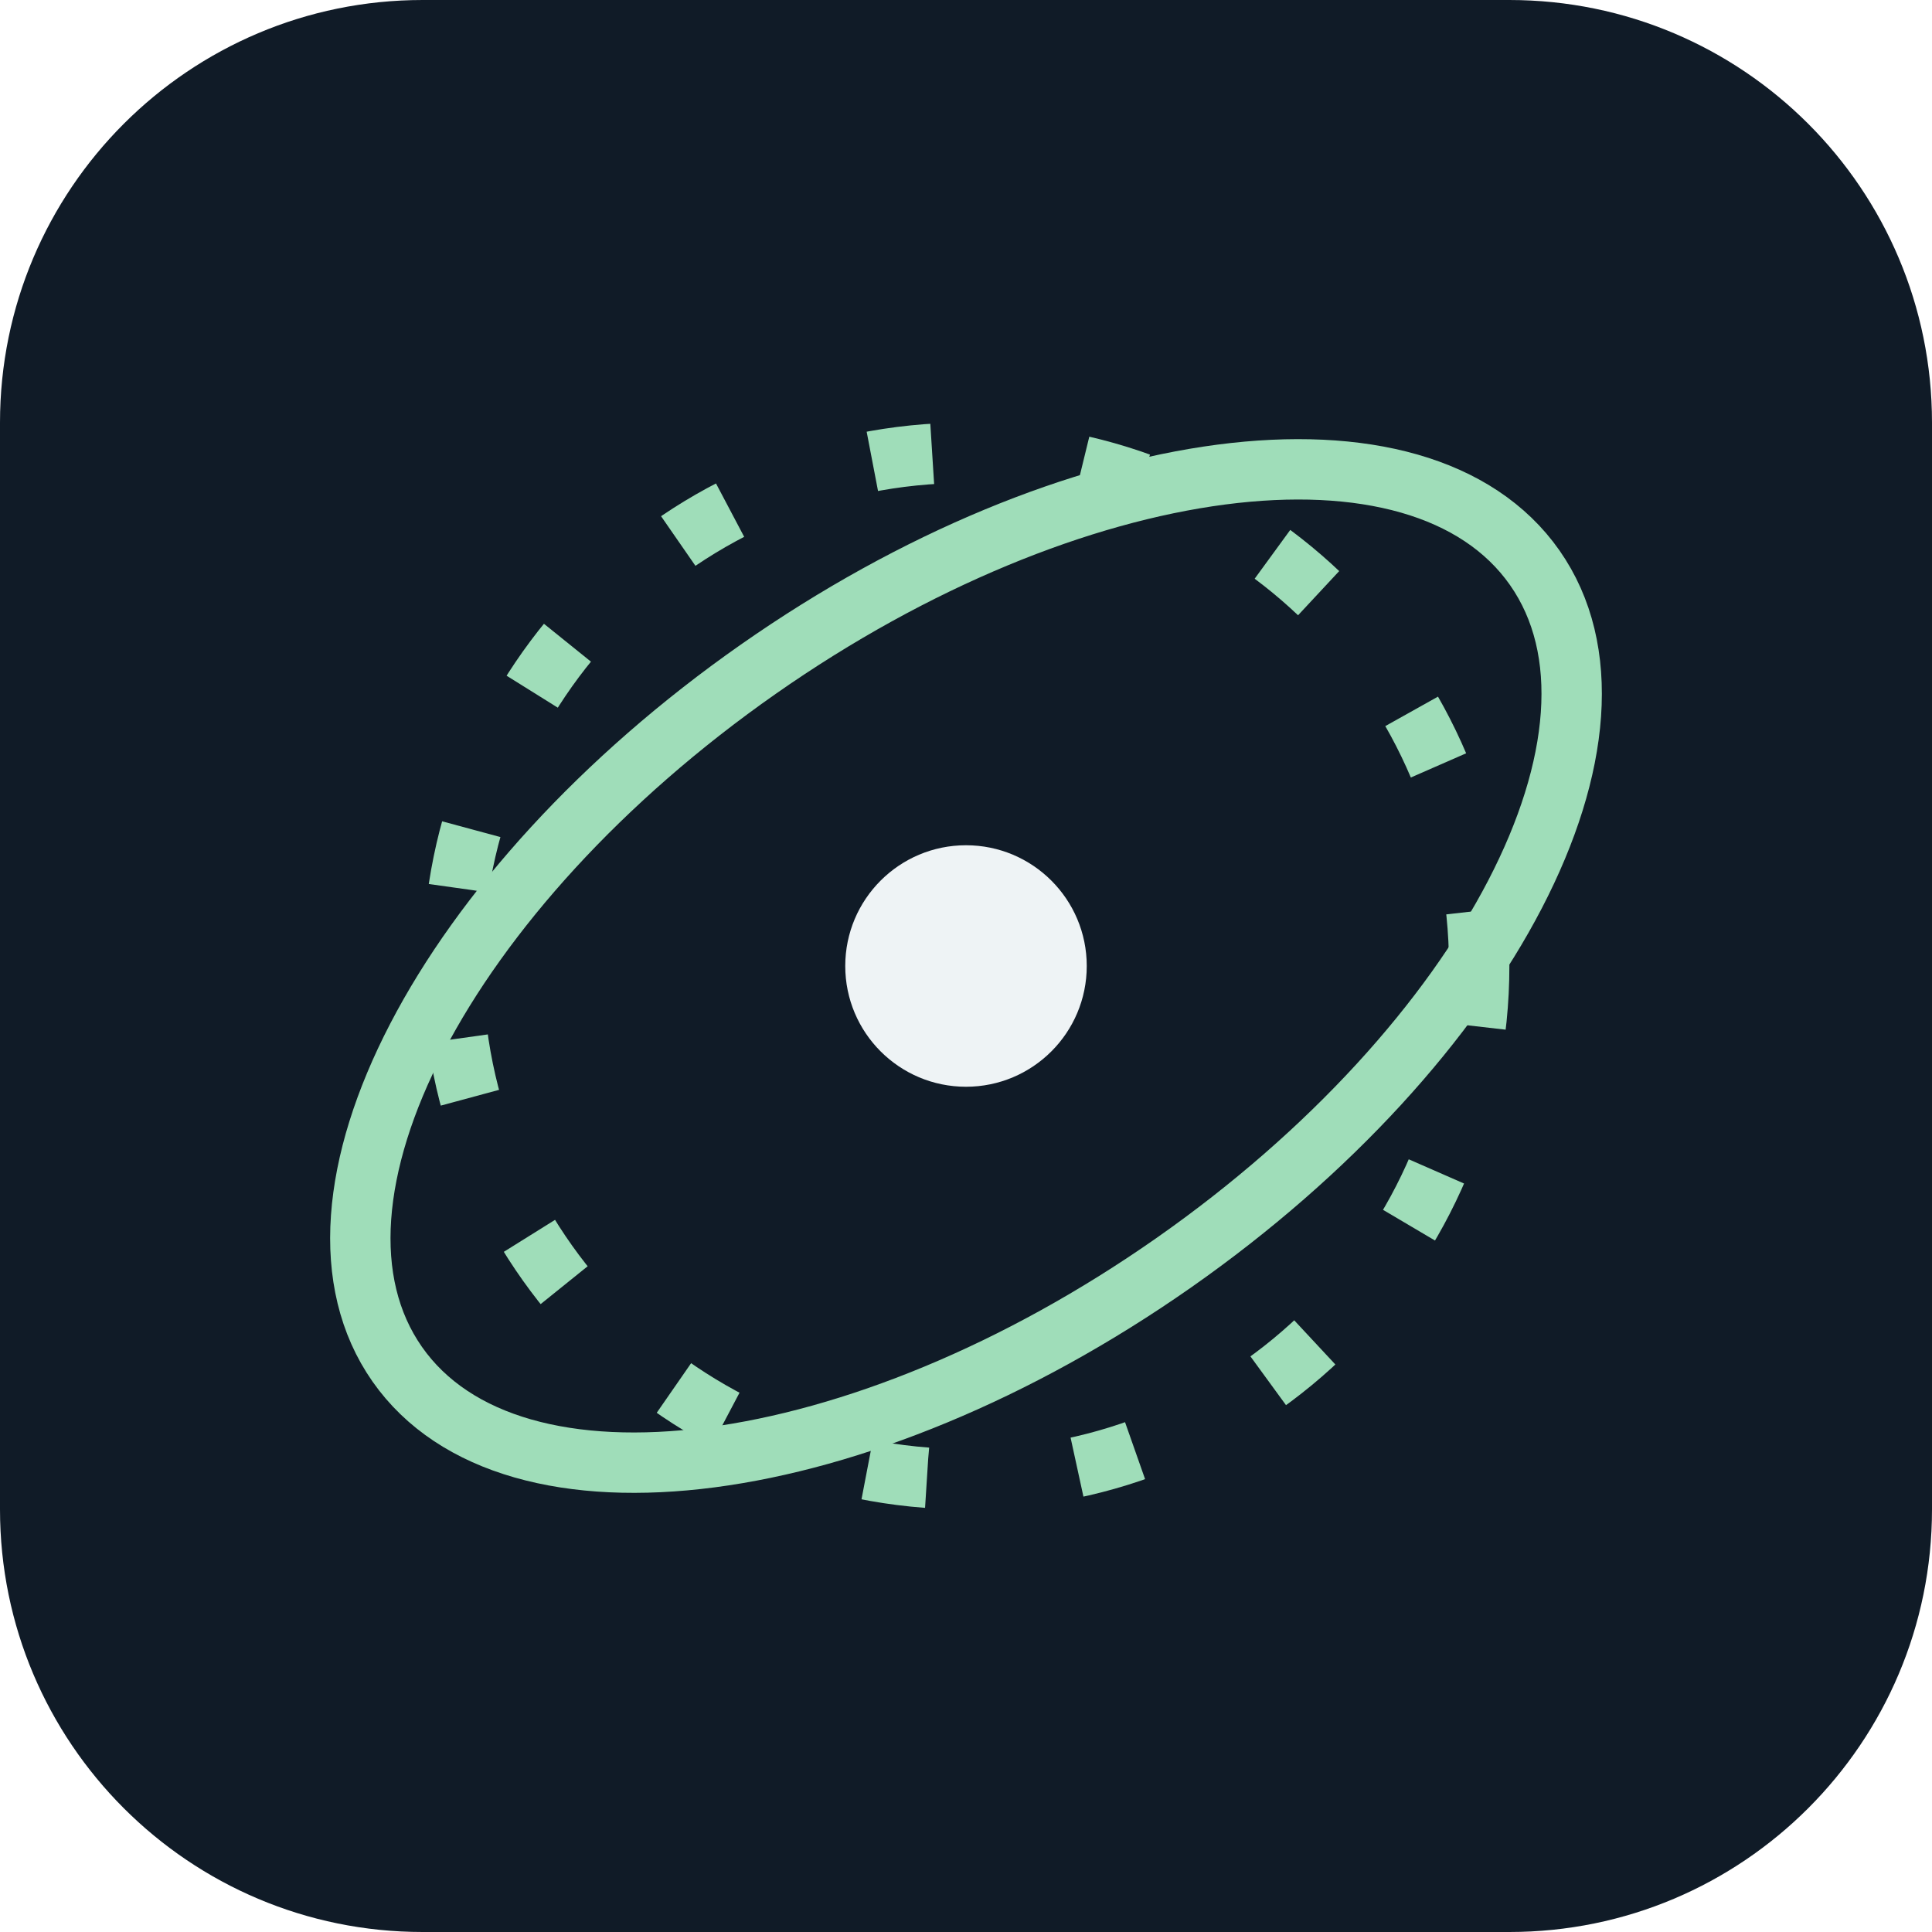
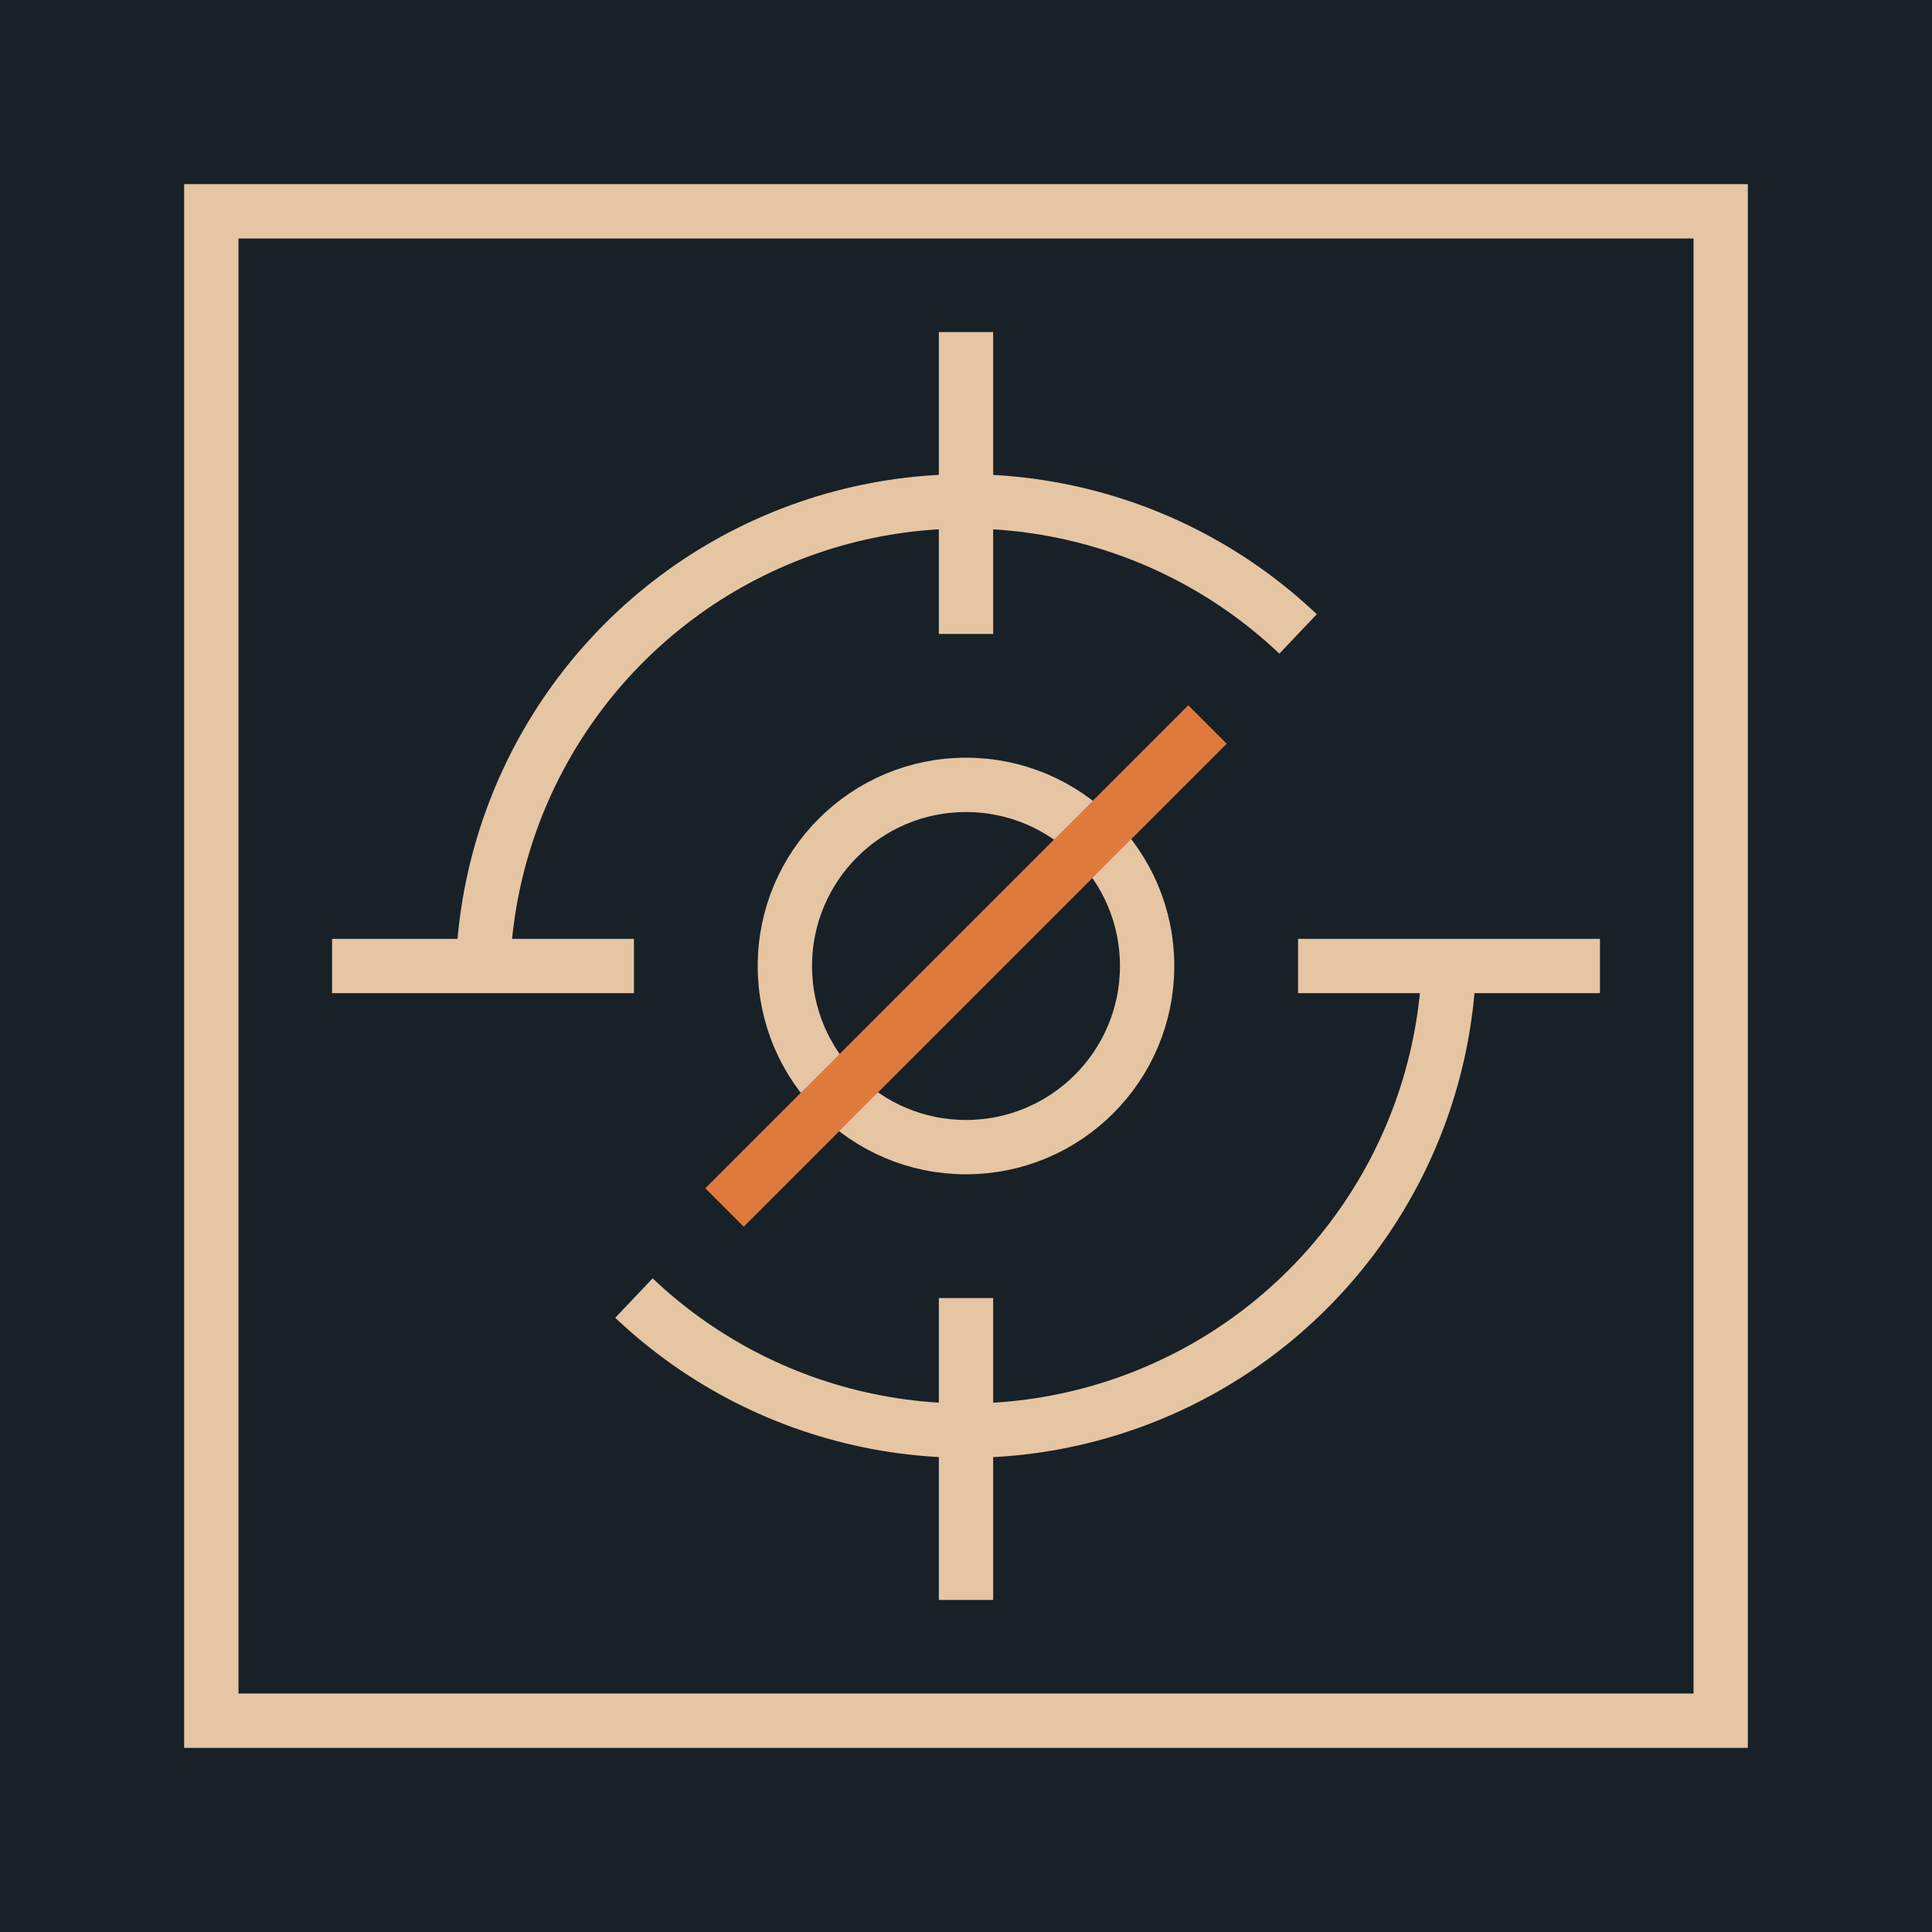
<svg xmlns="http://www.w3.org/2000/svg" viewBox="0 0 64 64">
-   <rect width="64" height="64" rx="14" fill="#101b27" />
-   <g fill="none" stroke="#9fddb9" stroke-width="2">
-     <ellipse cx="32" cy="32" rx="23" ry="12" transform="rotate(-35 32 32)" />
-     <circle cx="32" cy="32" r="17" stroke-dasharray="2 5" />
+   <path fill="#172127" d="M0 0h64v64H0z" />
+   <g fill="none" stroke="#e6c5a3" stroke-width="1.8">
+     <path d="M7 7h50v50H7zM16 32a16 16 0 0 1 27-11M48 32a16 16 0 0 1-27 11M32 11v10m0 22v10M11 32h10m22 0h10" />
+     <circle cx="32" cy="32" r="6" />
+     <path stroke="#df7a3d" d="m24 40 16-16" />
  </g>
-   <circle cx="32" cy="32" r="4" fill="#eef3f5" />
</svg>
